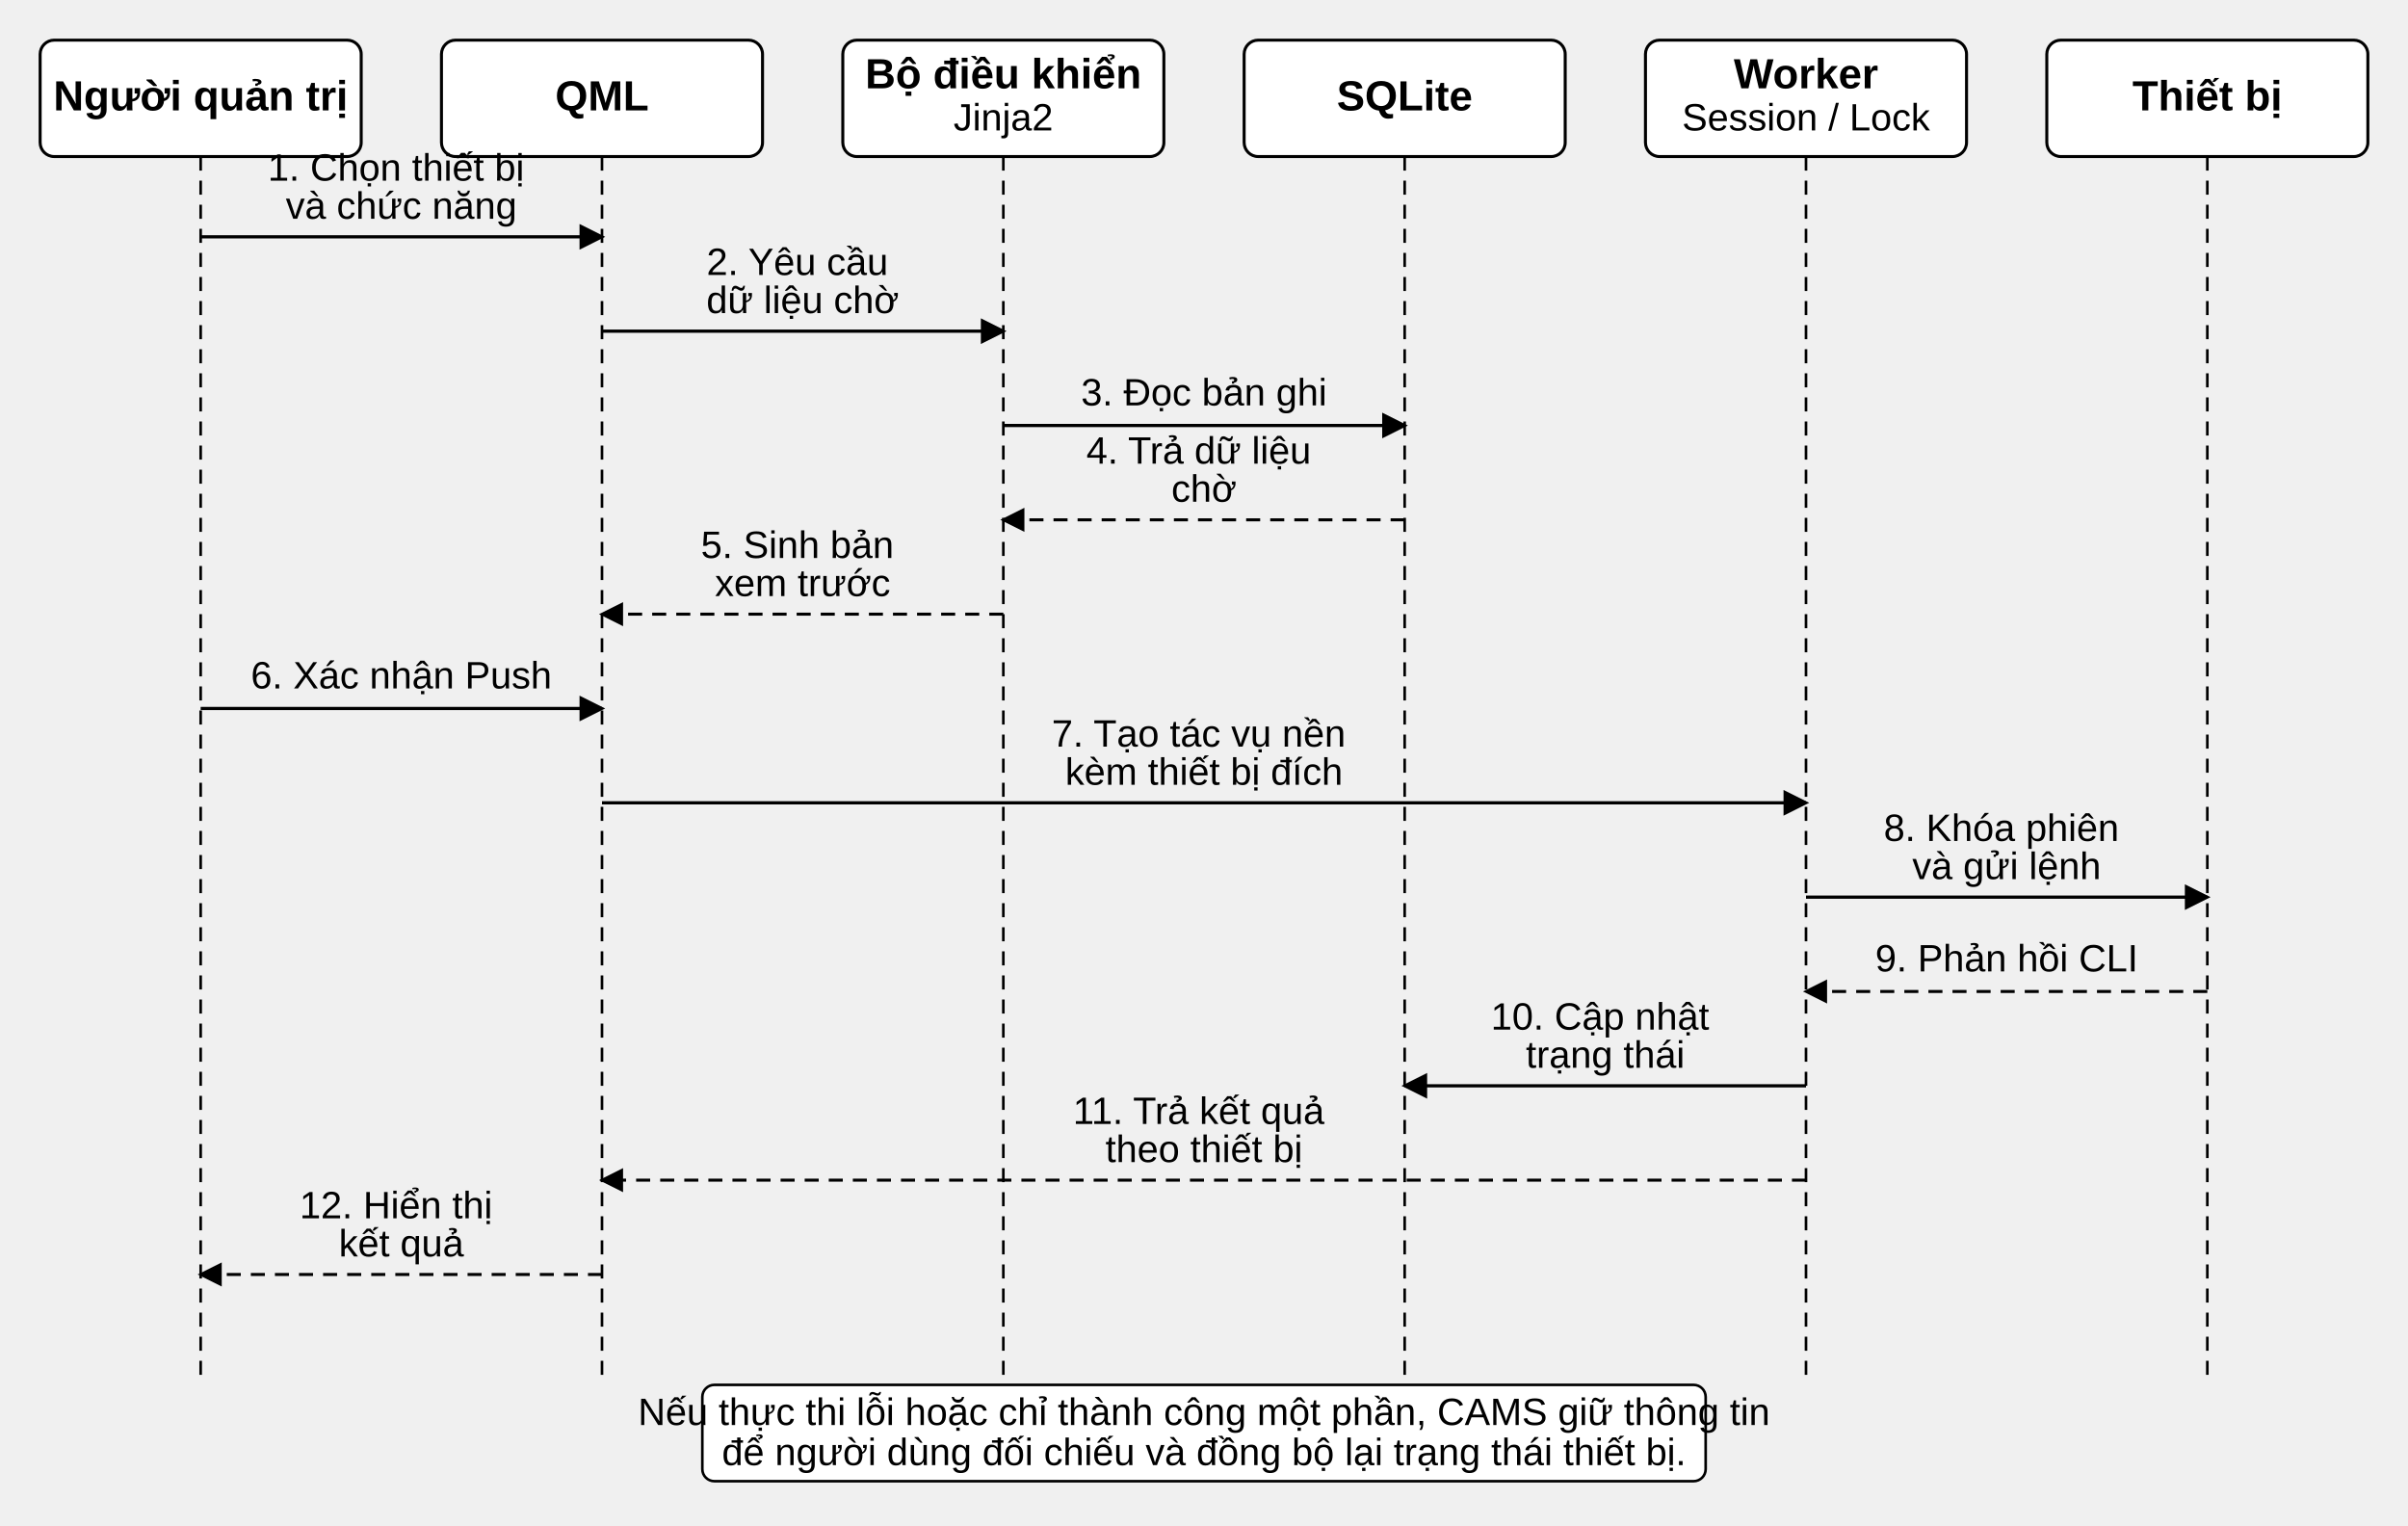
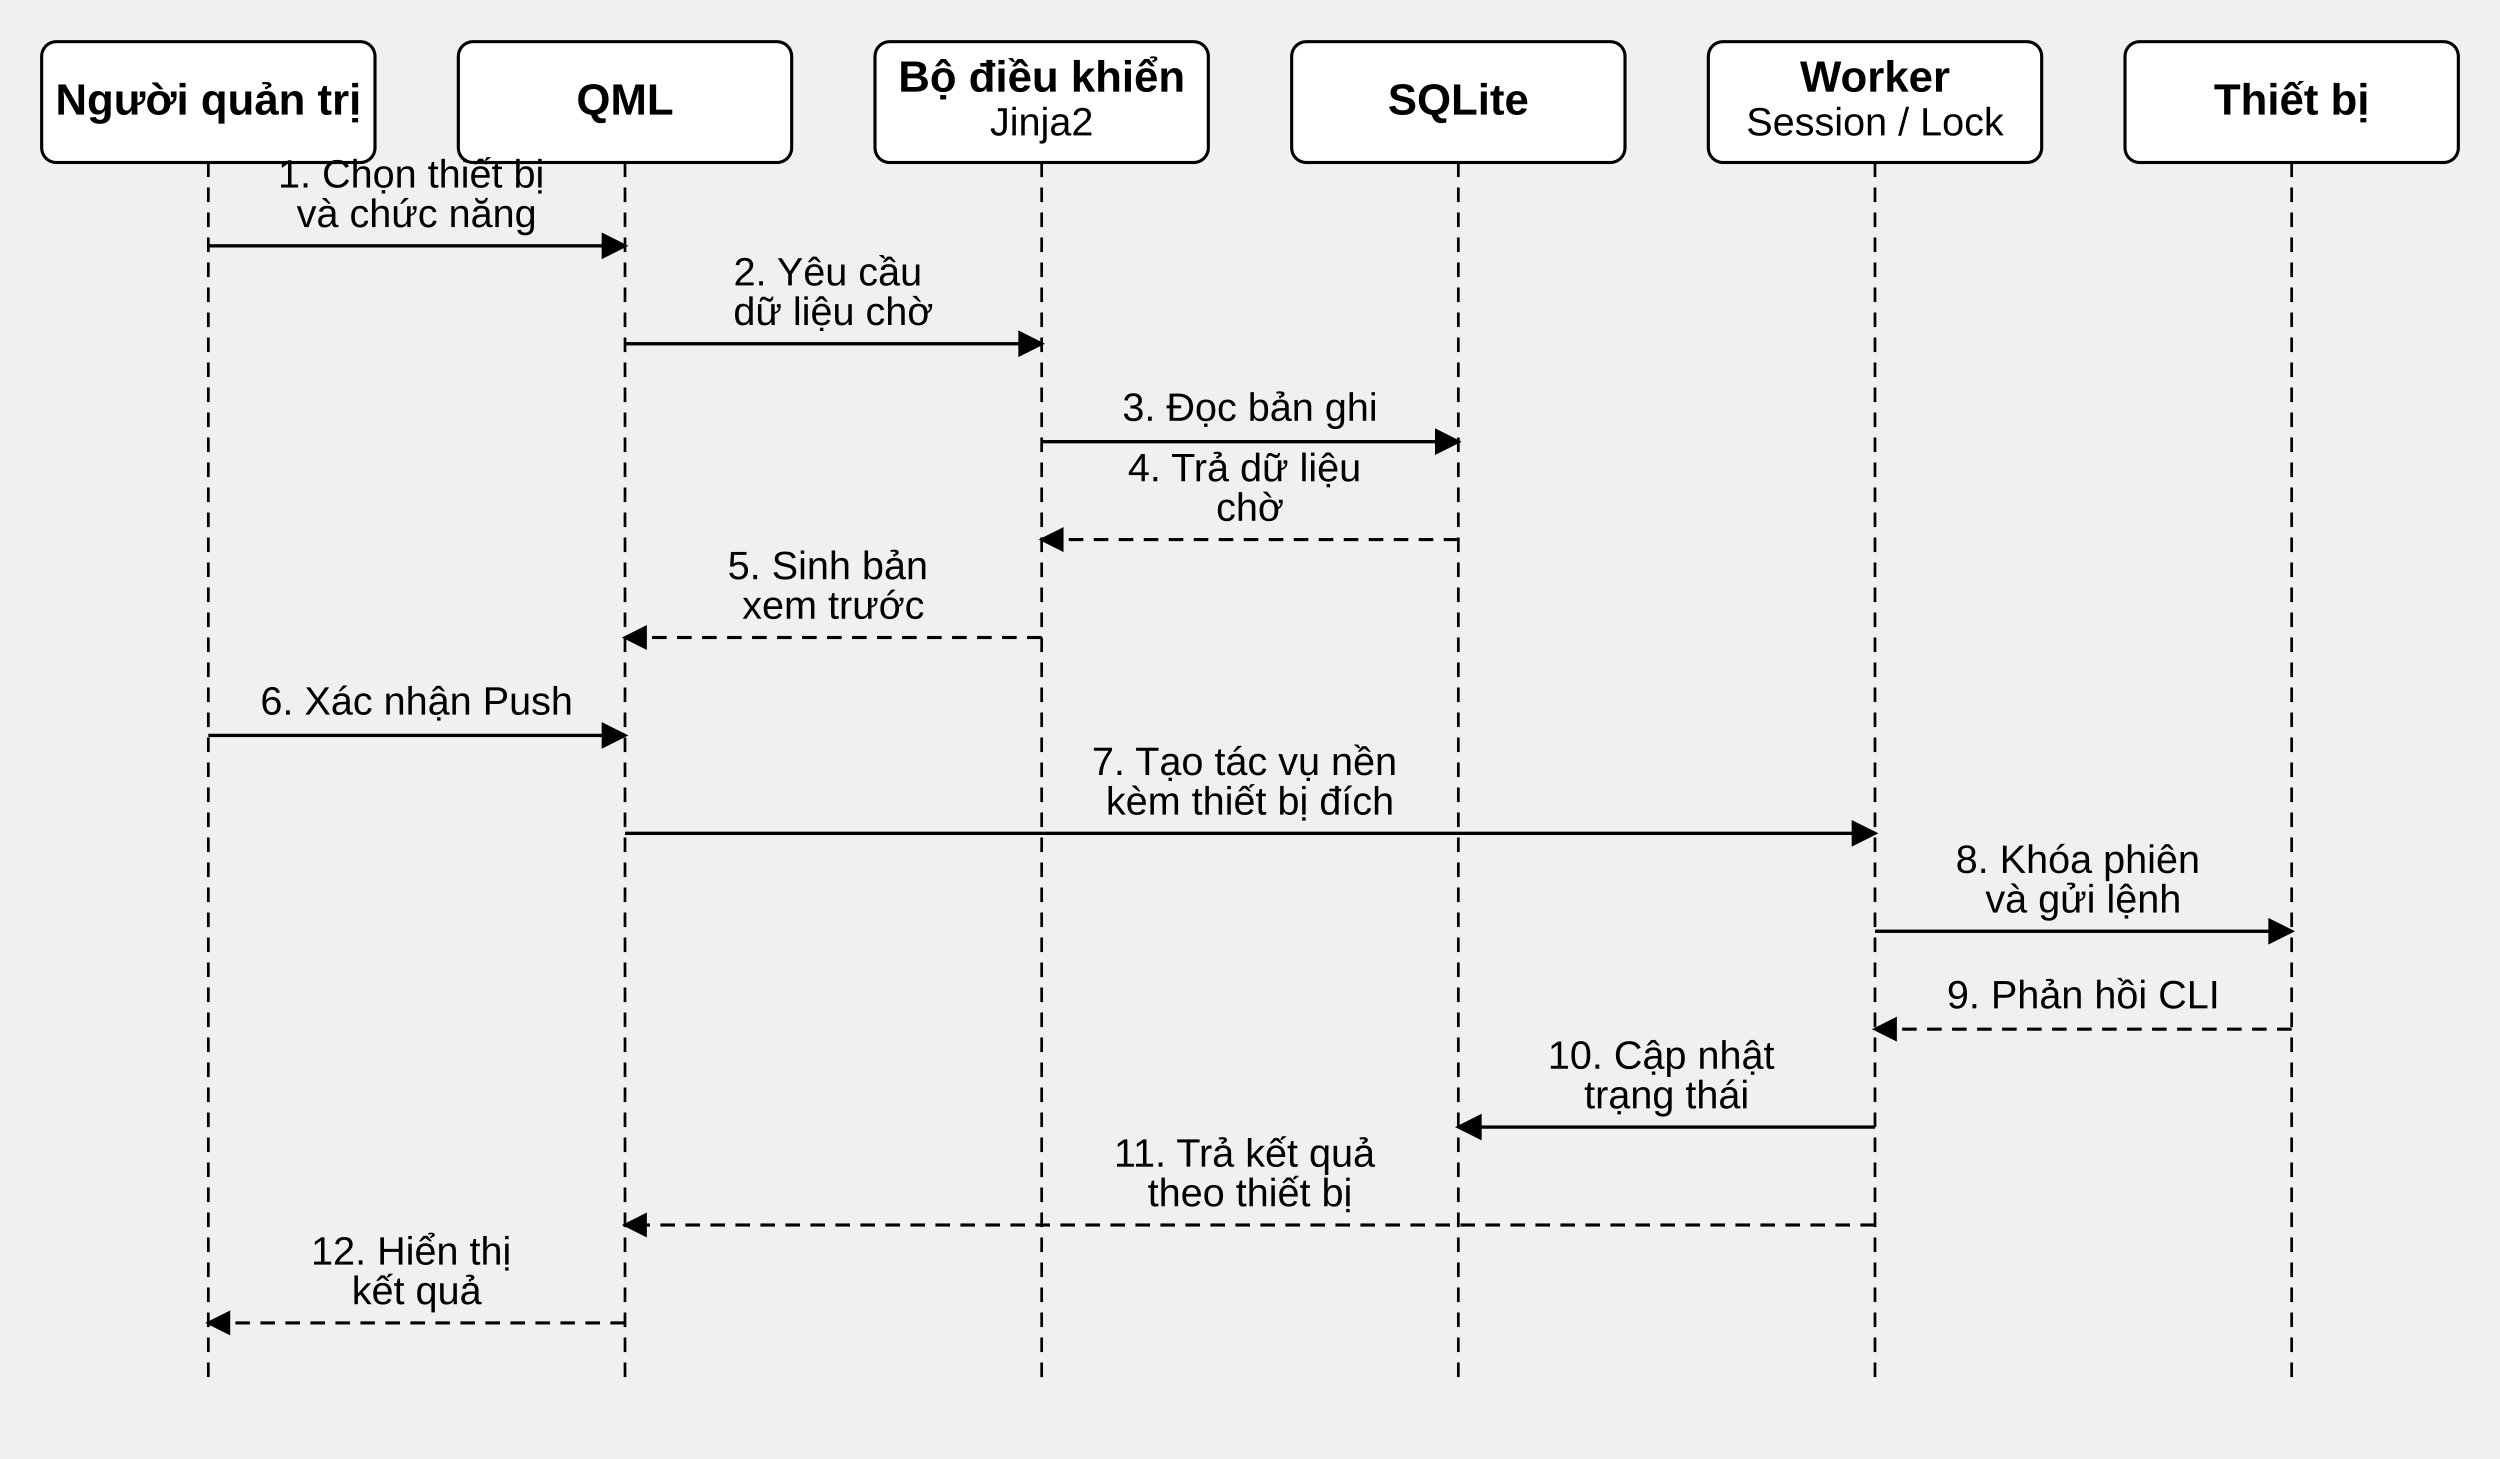
- <svg xmlns="http://www.w3.org/2000/svg" width="1200" height="760" viewBox="0 0 1200 760">
+ <svg xmlns="http://www.w3.org/2000/svg" width="1200" height="700" viewBox="0 0 1200 700">
  <defs>
    <marker id="arrow" markerWidth="8" markerHeight="8" refX="7" refY="4" orient="auto">
      <path d="M0,0 L8,4 L0,8 z" fill="#000000" />
    </marker>
    <style>
      text { font-family: 'Liberation Sans', Arial, sans-serif; fill: #000000; }
      .head { font-size: 21px; font-weight: 700; }
      .label { font-size: 19px; }
      .box { fill: #ffffff; stroke: #000000; stroke-width: 1.5; }
      .life { stroke: #000000; stroke-width: 1.3; stroke-dasharray: 7 5; }
      .msg { stroke: #000000; stroke-width: 1.6; fill: none; marker-end: url(#arrow); }
      .reply { stroke: #000000; stroke-width: 1.5; fill: none; stroke-dasharray: 7 5; marker-end: url(#arrow); }
-       .note { fill: #ffffff; stroke: #000000; stroke-width: 1.3; }
    </style>
  </defs>
  <rect class="box" x="20" y="20" width="160" height="58" rx="7" />
  <text class="head" x="100" y="55" text-anchor="middle">Người quản trị</text>
  <rect class="box" x="220" y="20" width="160" height="58" rx="7" />
  <text class="head" x="300" y="55" text-anchor="middle">QML</text>
  <rect class="box" x="420" y="20" width="160" height="58" rx="7" />
  <text class="head" x="500" y="44" text-anchor="middle">Bộ điều khiển</text>
  <text class="label" x="500" y="65" text-anchor="middle">Jinja2</text>
  <rect class="box" x="620" y="20" width="160" height="58" rx="7" />
  <text class="head" x="700" y="55" text-anchor="middle">SQLite</text>
  <rect class="box" x="820" y="20" width="160" height="58" rx="7" />
  <text class="head" x="900" y="44" text-anchor="middle">Worker</text>
  <text class="label" x="900" y="65" text-anchor="middle">Session / Lock</text>
  <rect class="box" x="1020" y="20" width="160" height="58" rx="7" />
  <text class="head" x="1100" y="55" text-anchor="middle">Thiết bị</text>
-   <path class="life" d="M100 78V690M300 78V690M500 78V690M700 78V690M900 78V690M1100 78V690" />
+   <path class="life" d="M100 78V665M300 78V665M500 78V665M700 78V665M900 78V665M1100 78V665" />
  <path class="msg" d="M100 118H300" />
  <text class="label" x="200" y="90" text-anchor="middle">
    <tspan x="200">1. Chọn thiết bị</tspan>
    <tspan x="200" dy="19">và chức năng</tspan>
  </text>
  <path class="msg" d="M300 165H500" />
  <text class="label" x="400" y="137" text-anchor="middle">
    <tspan x="400">2. Yêu cầu</tspan>
    <tspan x="400" dy="19">dữ liệu chờ</tspan>
  </text>
  <path class="msg" d="M500 212H700" />
  <text class="label" x="600" y="202" text-anchor="middle">3. Đọc bản ghi</text>
  <path class="reply" d="M700 259H500" />
  <text class="label" x="600" y="231" text-anchor="middle">
    <tspan x="600">4. Trả dữ liệu</tspan>
    <tspan x="600" dy="19">chờ</tspan>
  </text>
  <path class="reply" d="M500 306H300" />
  <text class="label" x="400" y="278" text-anchor="middle">
    <tspan x="400">5. Sinh bản</tspan>
    <tspan x="400" dy="19">xem trước</tspan>
  </text>
  <path class="msg" d="M100 353H300" />
  <text class="label" x="200" y="343" text-anchor="middle">6. Xác nhận Push</text>
  <path class="msg" d="M300 400H900" />
  <text class="label" x="600" y="372" text-anchor="middle">
    <tspan x="600">7. Tạo tác vụ nền</tspan>
    <tspan x="600" dy="19">kèm thiết bị đích</tspan>
  </text>
  <path class="msg" d="M900 447H1100" />
  <text class="label" x="1000" y="419" text-anchor="middle">
    <tspan x="1000">8. Khóa phiên</tspan>
    <tspan x="1000" dy="19">và gửi lệnh</tspan>
  </text>
  <path class="reply" d="M1100 494H900" />
  <text class="label" x="1000" y="484" text-anchor="middle">9. Phản hồi CLI</text>
  <path class="msg" d="M900 541H700" />
  <text class="label" x="800" y="513" text-anchor="middle">
    <tspan x="800">10. Cập nhật</tspan>
    <tspan x="800" dy="19">trạng thái</tspan>
  </text>
  <path class="reply" d="M900 588H300" />
  <text class="label" x="600" y="560" text-anchor="middle">
    <tspan x="600">11. Trả kết quả</tspan>
    <tspan x="600" dy="19">theo thiết bị</tspan>
  </text>
  <path class="reply" d="M300 635H100" />
  <text class="label" x="200" y="607" text-anchor="middle">
    <tspan x="200">12. Hiển thị</tspan>
    <tspan x="200" dy="19">kết quả</tspan>
  </text>
-   <rect class="note" x="350" y="690" width="500" height="48" rx="6" />
-   <text class="label" x="600" y="710" text-anchor="middle">Nếu thực thi lỗi hoặc chỉ thành công một phần, CAMS giữ thông tin</text>
-   <text class="label" x="600" y="730" text-anchor="middle">để người dùng đối chiếu và đồng bộ lại trạng thái thiết bị.</text>
</svg>
